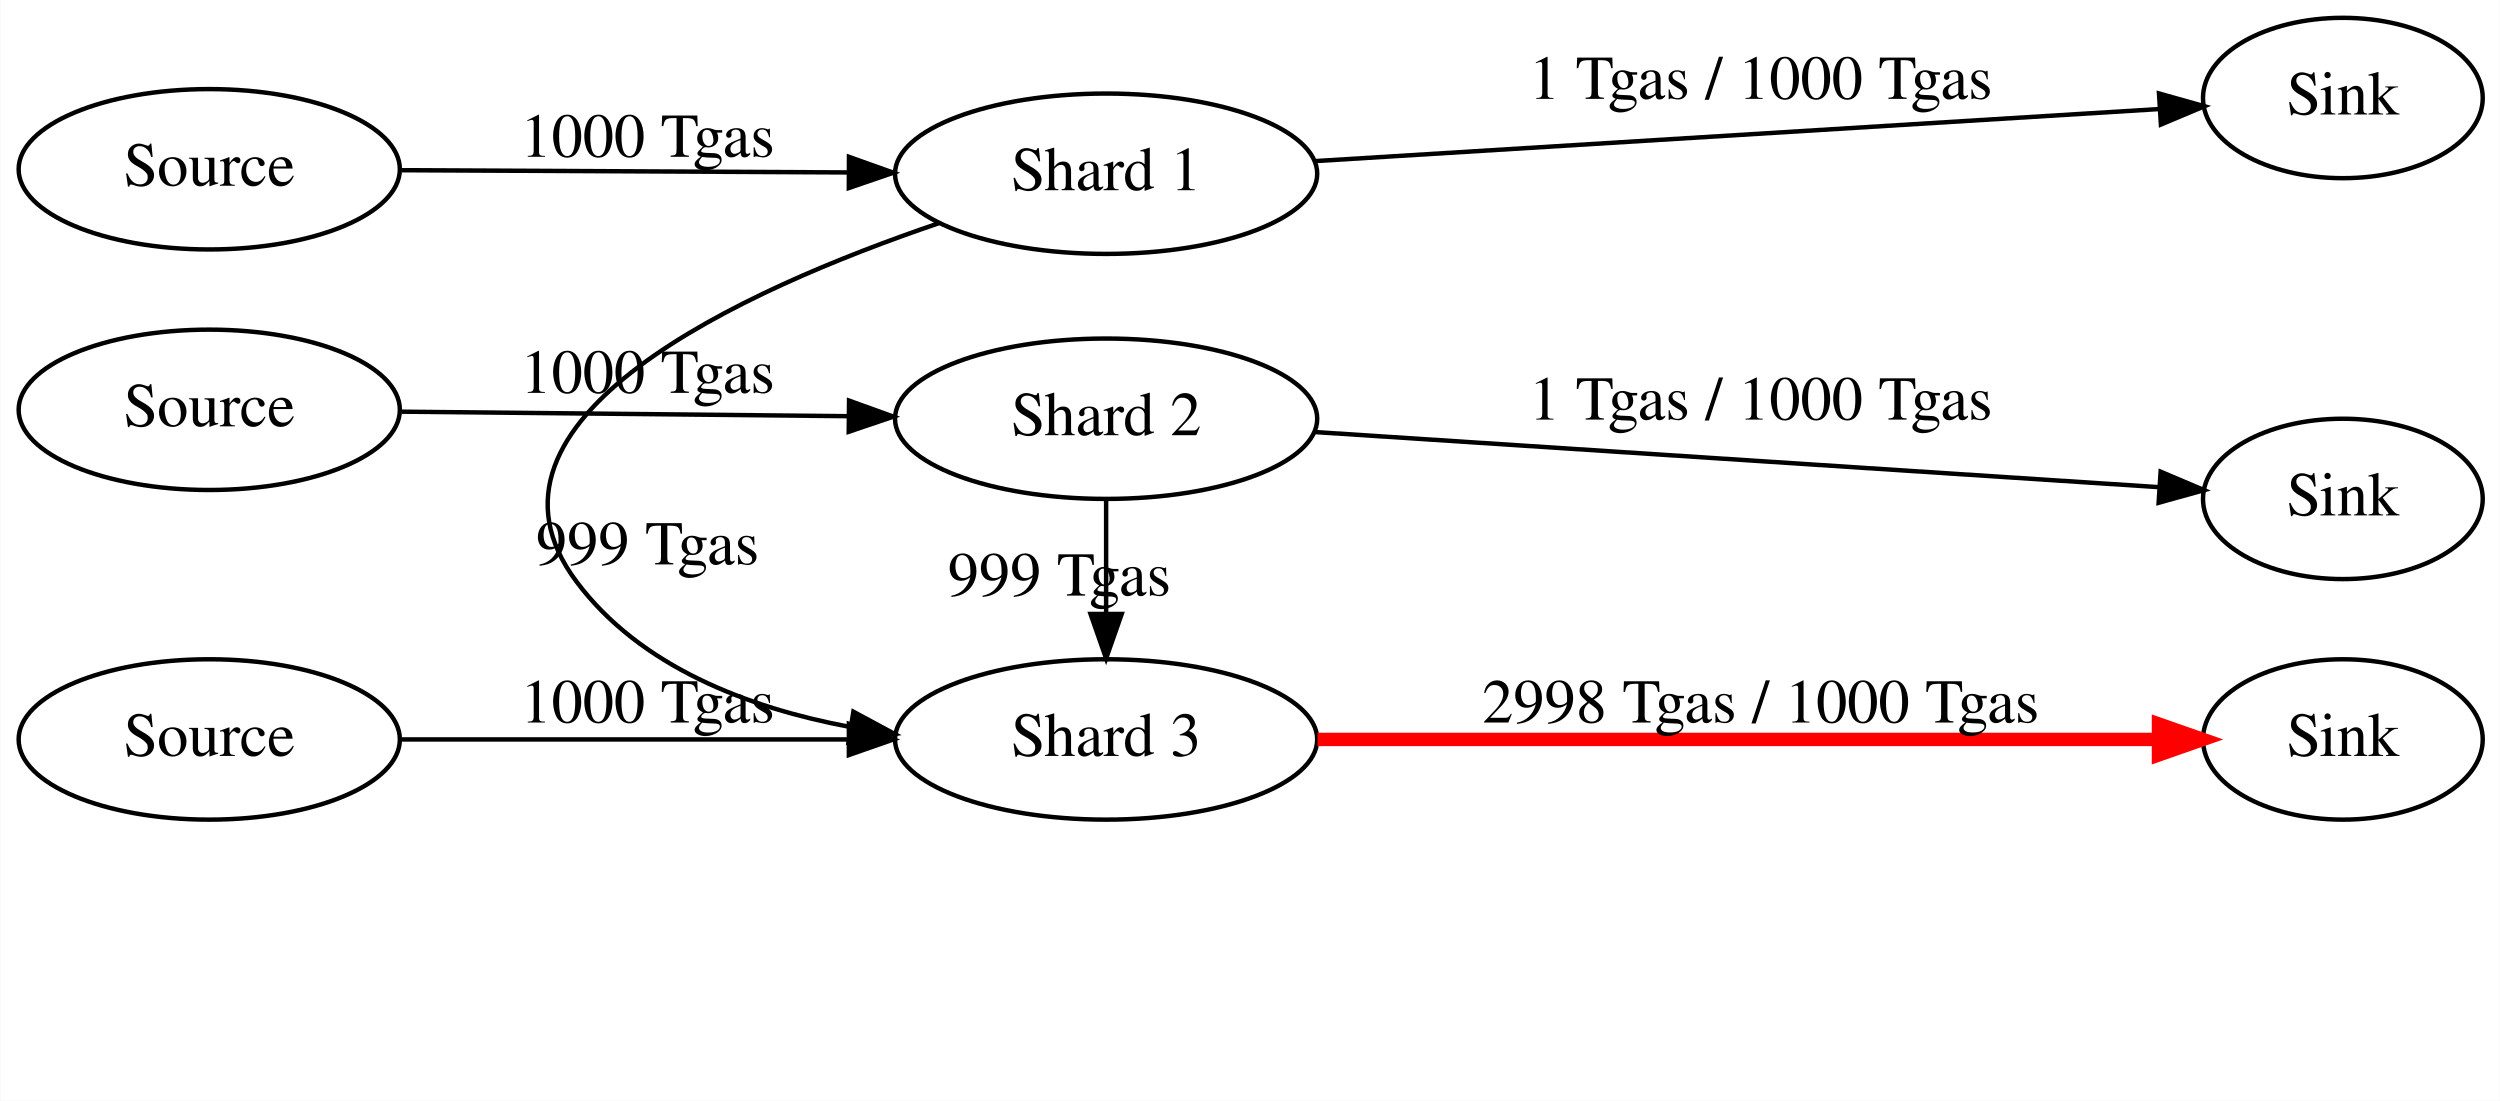
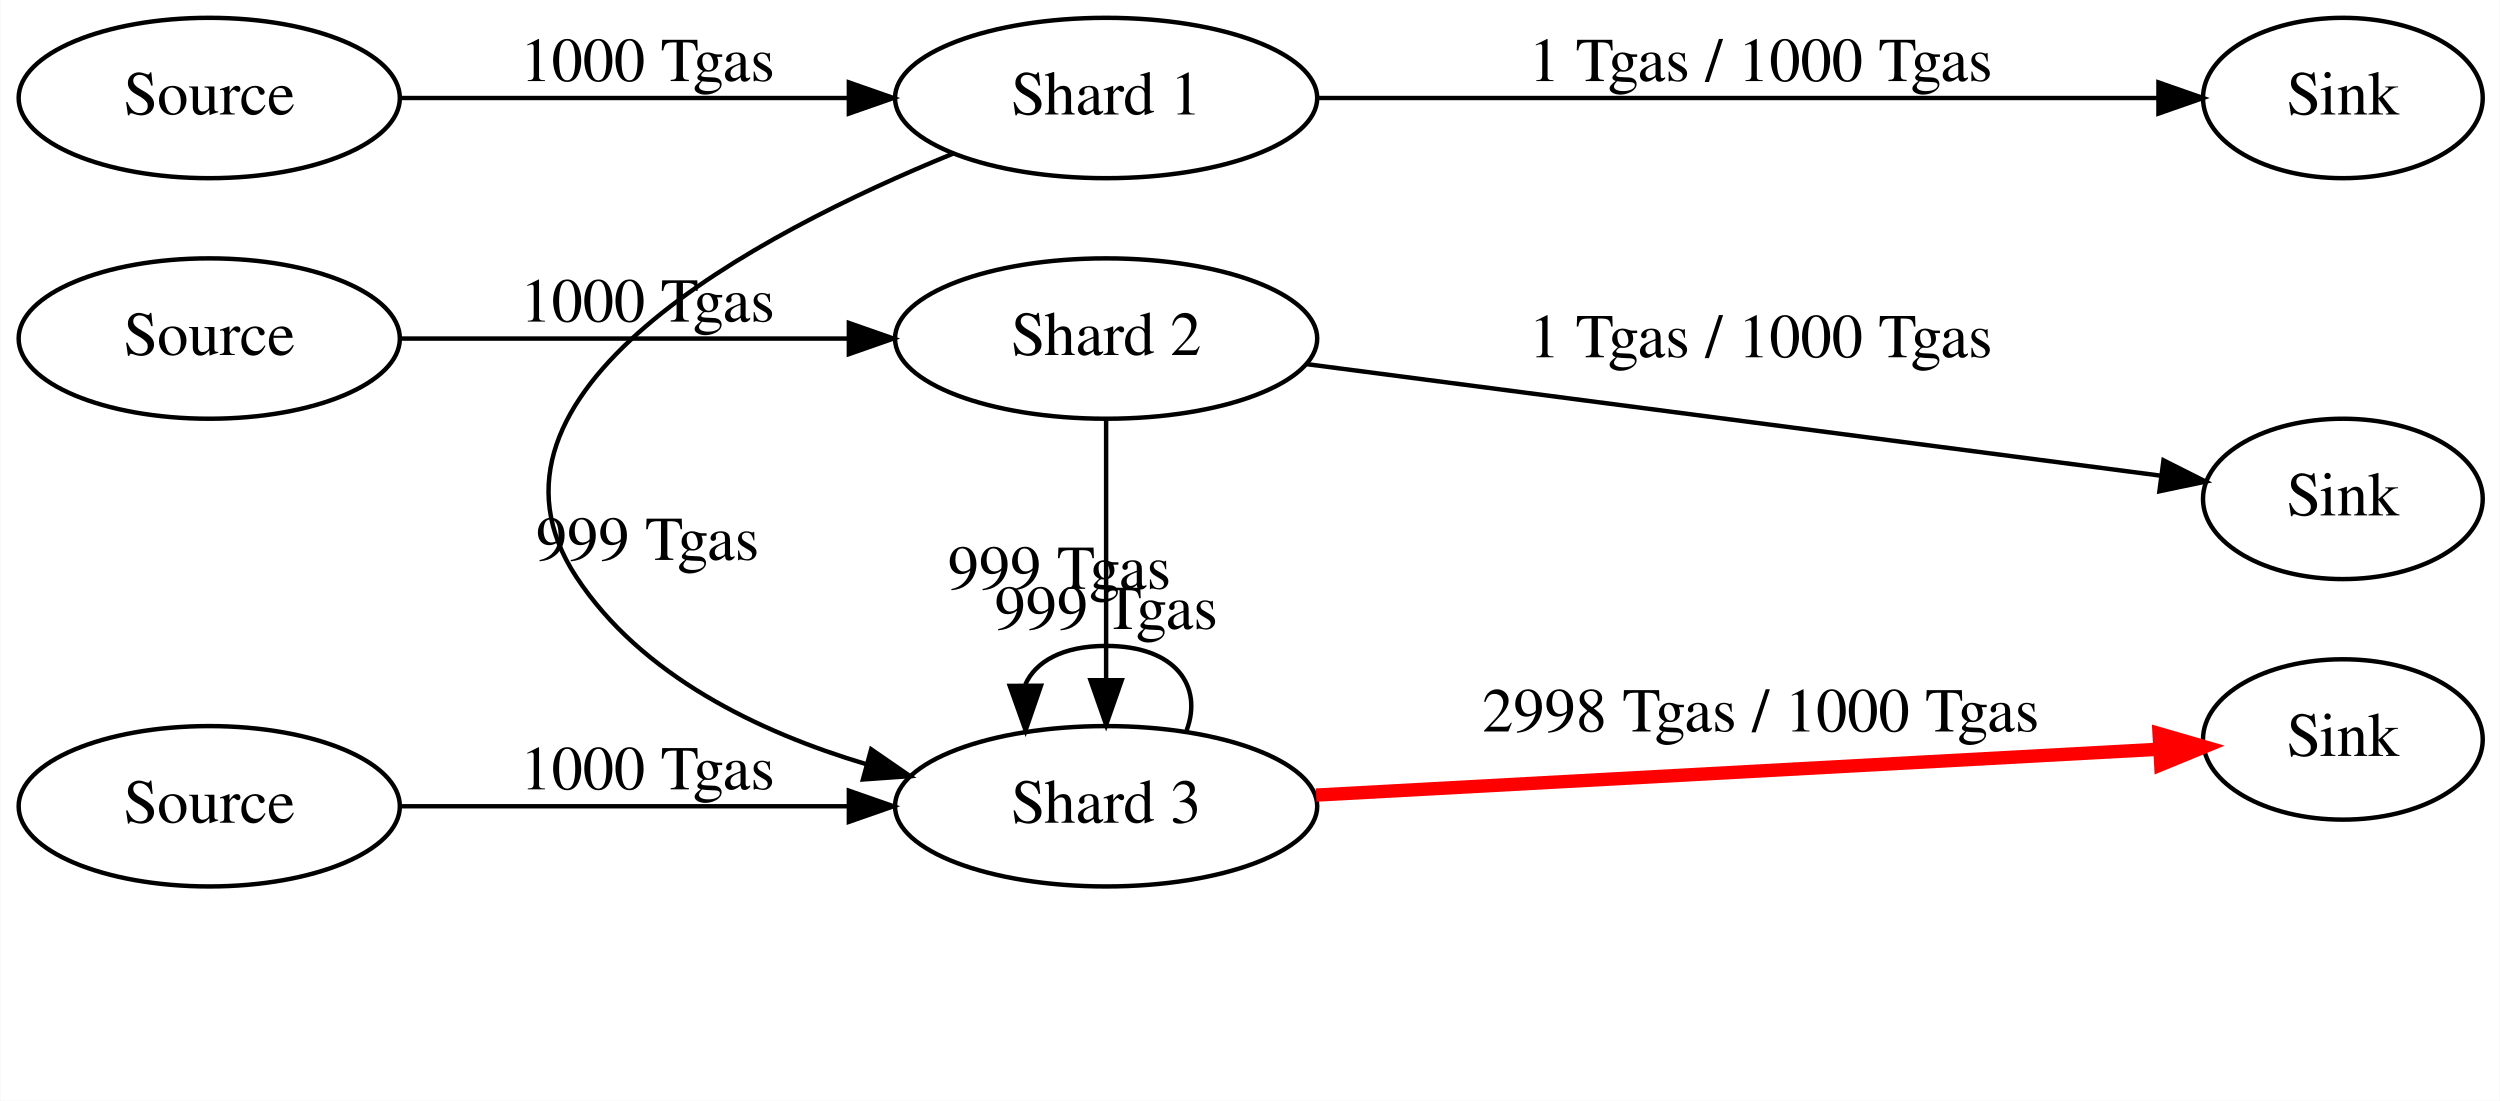
<svg xmlns="http://www.w3.org/2000/svg" width="561pt" height="247pt" viewBox="0.00 0.00 561.08 247.10">
  <g id="graph0" class="graph" transform="scale(1 1) rotate(0) translate(4 243.1)">
    <polygon fill="white" stroke="transparent" points="-4,4 -4,-243.1 557.08,-243.1 557.08,4 -4,4" />
    <g id="node1" class="node">
      <ellipse fill="black" stroke="black" cx="521.88" cy="-167.1" rx="0" ry="0" />
    </g>
    <g id="node2" class="node">
      <ellipse fill="black" stroke="black" cx="521.88" cy="-41.1" rx="0" ry="0" />
    </g>
    <g id="node3" class="node">
      <ellipse fill="black" stroke="black" cx="521.88" cy="-5.1" rx="0" ry="0" />
    </g>
    <g id="node4" class="node">
-       <ellipse fill="none" stroke="black" cx="42.9" cy="-205.1" rx="42.79" ry="18" />
-       <text text-anchor="middle" x="42.9" y="-201.4" font-family="Times,serif" font-size="14.00">Source</text>
+       <ellipse fill="none" stroke="black" cx="42.9" cy="-221.1" rx="42.79" ry="18" />
+       <text text-anchor="middle" x="42.9" y="-217.4" font-family="Times,serif" font-size="14.00">Source</text>
    </g>
    <g id="node5" class="node">
-       <ellipse fill="none" stroke="black" cx="244.24" cy="-204.1" rx="47.39" ry="18" />
-       <text text-anchor="middle" x="244.24" y="-200.4" font-family="Times,serif" font-size="14.00">Shard 1</text>
+       <ellipse fill="none" stroke="black" cx="244.24" cy="-221.1" rx="47.39" ry="18" />
+       <text text-anchor="middle" x="244.24" y="-217.4" font-family="Times,serif" font-size="14.00">Shard 1</text>
    </g>
    <g id="edge6" class="edge">
-       <path fill="none" stroke="black" d="M86.17,-204.89C115.36,-204.74 154.5,-204.55 186.41,-204.39" />
-       <polygon fill="black" stroke="black" points="186.51,-207.89 196.49,-204.33 186.48,-200.89 186.51,-207.89" />
-       <text text-anchor="middle" x="141.29" y="-207.9" font-family="Times,serif" font-size="14.00">1000 Tgas</text>
+       <path fill="none" stroke="black" d="M86.17,-221.1C115.36,-221.1 154.5,-221.1 186.41,-221.1" />
+       <polygon fill="black" stroke="black" points="186.49,-224.6 196.49,-221.1 186.49,-217.6 186.49,-224.6" />
+       <text text-anchor="middle" x="141.29" y="-224.9" font-family="Times,serif" font-size="14.00">1000 Tgas</text>
    </g>
    <g id="node6" class="node">
      <ellipse fill="none" stroke="black" cx="521.88" cy="-221.1" rx="31.4" ry="18" />
      <text text-anchor="middle" x="521.88" y="-217.4" font-family="Times,serif" font-size="14.00">Sink</text>
    </g>
    <g id="edge7" class="edge">
-       <path fill="none" stroke="black" d="M291.37,-206.95C344.31,-210.21 430.29,-215.51 480.62,-218.62" />
-       <polygon fill="black" stroke="black" points="480.6,-222.12 490.8,-219.25 481.03,-215.14 480.6,-222.12" />
-       <text text-anchor="middle" x="391.18" y="-220.9" font-family="Times,serif" font-size="14.00">1 Tgas / 1000 Tgas</text>
+       <path fill="none" stroke="black" d="M291.69,-221.1C344.54,-221.1 430.03,-221.1 480.31,-221.1" />
+       <polygon fill="black" stroke="black" points="480.48,-224.6 490.48,-221.1 480.48,-217.6 480.48,-224.6" />
+       <text text-anchor="middle" x="391.18" y="-224.9" font-family="Times,serif" font-size="14.00">1 Tgas / 1000 Tgas</text>
    </g>
    <g id="node11" class="node">
-       <ellipse fill="none" stroke="black" cx="244.24" cy="-77.1" rx="47.39" ry="18" />
-       <text text-anchor="middle" x="244.24" y="-73.4" font-family="Times,serif" font-size="14.00">Shard 3</text>
+       <ellipse fill="none" stroke="black" cx="244.24" cy="-62.1" rx="47.39" ry="18" />
+       <text text-anchor="middle" x="244.24" y="-58.4" font-family="Times,serif" font-size="14.00">Shard 3</text>
    </g>
    <g id="edge12" class="edge">
-       <path fill="none" stroke="black" d="M206.73,-193.01C162.52,-177.99 98.28,-148.85 125.29,-112.6 139.59,-93.41 163.87,-84.19 186.78,-79.9" />
-       <polygon fill="black" stroke="black" points="187.5,-83.33 196.83,-78.3 186.4,-76.41 187.5,-83.33" />
-       <text text-anchor="middle" x="141.29" y="-116.4" font-family="Times,serif" font-size="14.00">999 Tgas</text>
+       <path fill="none" stroke="black" d="M209.89,-208.62C165.84,-190.61 98.17,-154.9 125.29,-113.6 139.84,-91.45 166.18,-78.78 190.38,-71.55" />
+       <polygon fill="black" stroke="black" points="191.5,-74.88 200.22,-68.87 189.65,-68.12 191.5,-74.88" />
+       <text text-anchor="middle" x="141.29" y="-117.4" font-family="Times,serif" font-size="14.00">999 Tgas</text>
    </g>
    <g id="node7" class="node">
-       <ellipse fill="none" stroke="black" cx="42.9" cy="-151.1" rx="42.79" ry="18" />
-       <text text-anchor="middle" x="42.9" y="-147.4" font-family="Times,serif" font-size="14.00">Source</text>
+       <ellipse fill="none" stroke="black" cx="42.9" cy="-167.1" rx="42.79" ry="18" />
+       <text text-anchor="middle" x="42.9" y="-163.4" font-family="Times,serif" font-size="14.00">Source</text>
    </g>
    <g id="node8" class="node">
-       <ellipse fill="none" stroke="black" cx="244.24" cy="-149.1" rx="47.39" ry="18" />
-       <text text-anchor="middle" x="244.24" y="-145.4" font-family="Times,serif" font-size="14.00">Shard 2</text>
+       <ellipse fill="none" stroke="black" cx="244.24" cy="-167.1" rx="47.39" ry="18" />
+       <text text-anchor="middle" x="244.24" y="-163.4" font-family="Times,serif" font-size="14.00">Shard 2</text>
    </g>
    <g id="edge8" class="edge">
-       <path fill="none" stroke="black" d="M86.17,-150.68C115.36,-150.38 154.5,-149.99 186.41,-149.67" />
-       <polygon fill="black" stroke="black" points="186.53,-153.17 196.49,-149.57 186.46,-146.17 186.53,-153.17" />
-       <text text-anchor="middle" x="141.29" y="-154.9" font-family="Times,serif" font-size="14.00">1000 Tgas</text>
+       <path fill="none" stroke="black" d="M86.17,-167.1C115.36,-167.1 154.5,-167.1 186.41,-167.1" />
+       <polygon fill="black" stroke="black" points="186.49,-170.6 196.49,-167.1 186.49,-163.6 186.49,-170.6" />
+       <text text-anchor="middle" x="141.29" y="-170.9" font-family="Times,serif" font-size="14.00">1000 Tgas</text>
    </g>
    <g id="node9" class="node">
      <ellipse fill="none" stroke="black" cx="521.88" cy="-131.1" rx="31.4" ry="18" />
      <text text-anchor="middle" x="521.88" y="-127.4" font-family="Times,serif" font-size="14.00">Sink</text>
    </g>
    <g id="edge9" class="edge">
-       <path fill="none" stroke="black" d="M291.06,-146.11C343.95,-142.65 430.08,-137.03 480.53,-133.74" />
-       <polygon fill="black" stroke="black" points="480.97,-137.21 490.73,-133.07 480.52,-130.23 480.97,-137.21" />
-       <text text-anchor="middle" x="391.18" y="-148.9" font-family="Times,serif" font-size="14.00">1 Tgas / 1000 Tgas</text>
+       <path fill="none" stroke="black" d="M289.22,-161.36C342.12,-154.45 430.14,-142.95 481.09,-136.3" />
+       <polygon fill="black" stroke="black" points="481.61,-139.76 491.07,-134.99 480.7,-132.82 481.61,-139.76" />
+       <text text-anchor="middle" x="391.18" y="-162.9" font-family="Times,serif" font-size="14.00">1 Tgas / 1000 Tgas</text>
    </g>
    <g id="edge13" class="edge">
-       <path fill="none" stroke="black" d="M244.24,-130.69C244.24,-123.04 244.24,-113.99 244.24,-105.53" />
-       <polygon fill="black" stroke="black" points="247.74,-105.27 244.24,-95.27 240.74,-105.27 247.74,-105.27" />
-       <text text-anchor="middle" x="233.74" y="-109.4" font-family="Times,serif" font-size="14.00">999 Tgas</text>
+       <path fill="none" stroke="black" d="M244.24,-149.02C244.24,-132.9 244.24,-109.04 244.24,-90.4" />
+       <polygon fill="black" stroke="black" points="247.74,-90.39 244.24,-80.39 240.74,-90.39 247.74,-90.39" />
+       <text text-anchor="middle" x="233.74" y="-110.9" font-family="Times,serif" font-size="14.00">999 Tgas</text>
    </g>
    <g id="node10" class="node">
-       <ellipse fill="none" stroke="black" cx="42.9" cy="-77.1" rx="42.79" ry="18" />
-       <text text-anchor="middle" x="42.9" y="-73.4" font-family="Times,serif" font-size="14.00">Source</text>
+       <ellipse fill="none" stroke="black" cx="42.9" cy="-62.1" rx="42.79" ry="18" />
+       <text text-anchor="middle" x="42.9" y="-58.4" font-family="Times,serif" font-size="14.00">Source</text>
    </g>
    <g id="edge10" class="edge">
-       <path fill="none" stroke="black" d="M86.17,-77.1C115.36,-77.1 154.5,-77.1 186.41,-77.1" />
-       <polygon fill="black" stroke="black" points="186.49,-80.6 196.49,-77.1 186.49,-73.6 186.49,-80.6" />
-       <text text-anchor="middle" x="141.29" y="-80.9" font-family="Times,serif" font-size="14.00">1000 Tgas</text>
+       <path fill="none" stroke="black" d="M86.17,-62.1C115.36,-62.1 154.5,-62.1 186.41,-62.1" />
+       <polygon fill="black" stroke="black" points="186.49,-65.6 196.49,-62.1 186.49,-58.6 186.49,-65.6" />
+       <text text-anchor="middle" x="141.29" y="-65.9" font-family="Times,serif" font-size="14.00">1000 Tgas</text>
+     </g>
+     <g id="edge14" class="edge">
+       <path fill="none" stroke="black" d="M226.11,-89.45C228.36,-94.53 234.4,-98.1 244.24,-98.1 259.98,-98.1 266,-88.96 262.31,-79.14" />
+       <polygon fill="black" stroke="black" points="229.61,-89.16 226.16,-79.14 222.61,-89.12 229.61,-89.16" />
+       <text text-anchor="middle" x="244.24" y="-101.9" font-family="Times,serif" font-size="14.00">999 Tgas</text>
    </g>
    <g id="node12" class="node">
      <ellipse fill="none" stroke="black" cx="521.88" cy="-77.1" rx="31.4" ry="18" />
      <text text-anchor="middle" x="521.88" y="-73.4" font-family="Times,serif" font-size="14.00">Sink</text>
    </g>
    <g id="edge11" class="edge">
-       <path fill="none" stroke="red" stroke-width="3" d="M291.69,-77.1C344.54,-77.1 430.03,-77.1 480.31,-77.1" />
-       <polygon fill="red" stroke="red" stroke-width="3" points="480.48,-80.6 490.48,-77.1 480.48,-73.6 480.48,-80.6" />
-       <text text-anchor="middle" x="391.18" y="-80.9" font-family="Times,serif" font-size="14.00">2998 Tgas / 1000 Tgas</text>
+       <path fill="none" stroke="red" stroke-width="3" d="M291.37,-64.61C344.31,-67.49 430.29,-72.17 480.62,-74.91" />
+       <polygon fill="red" stroke="red" stroke-width="3" points="480.62,-78.41 490.8,-75.46 481,-71.43 480.62,-78.41" />
+       <text text-anchor="middle" x="391.18" y="-78.9" font-family="Times,serif" font-size="14.00">2998 Tgas / 1000 Tgas</text>
    </g>
  </g>
</svg>
